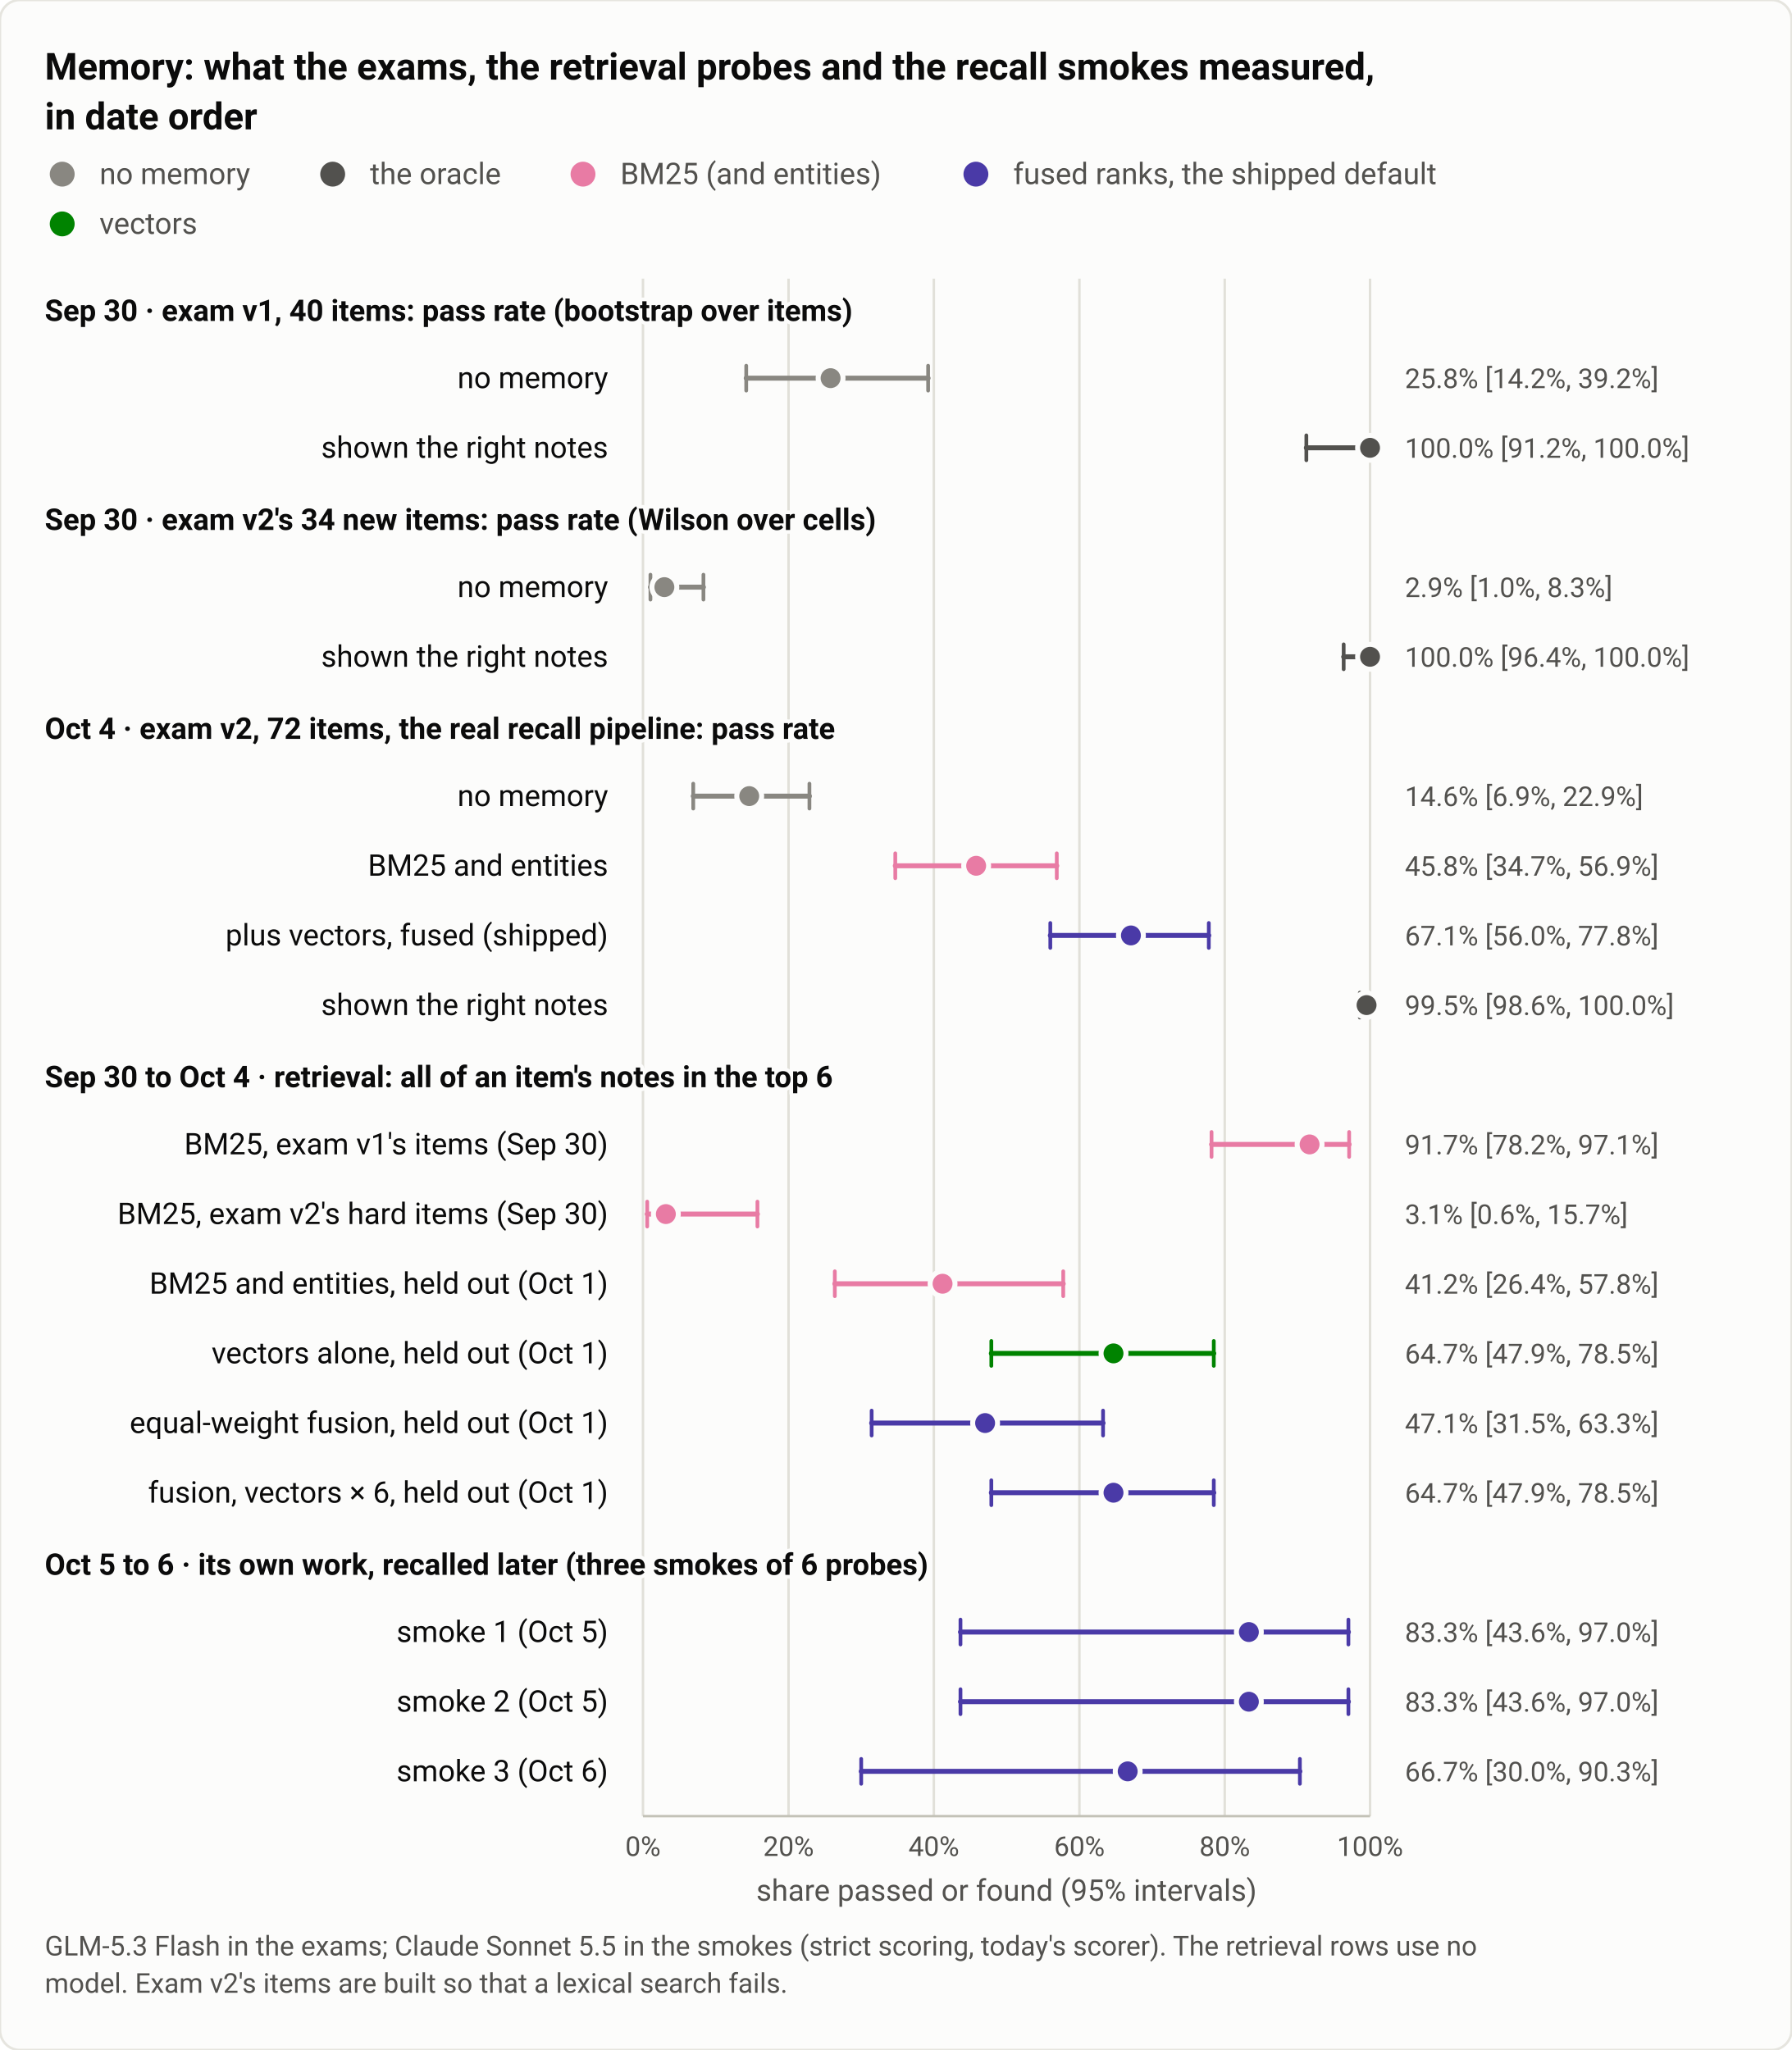
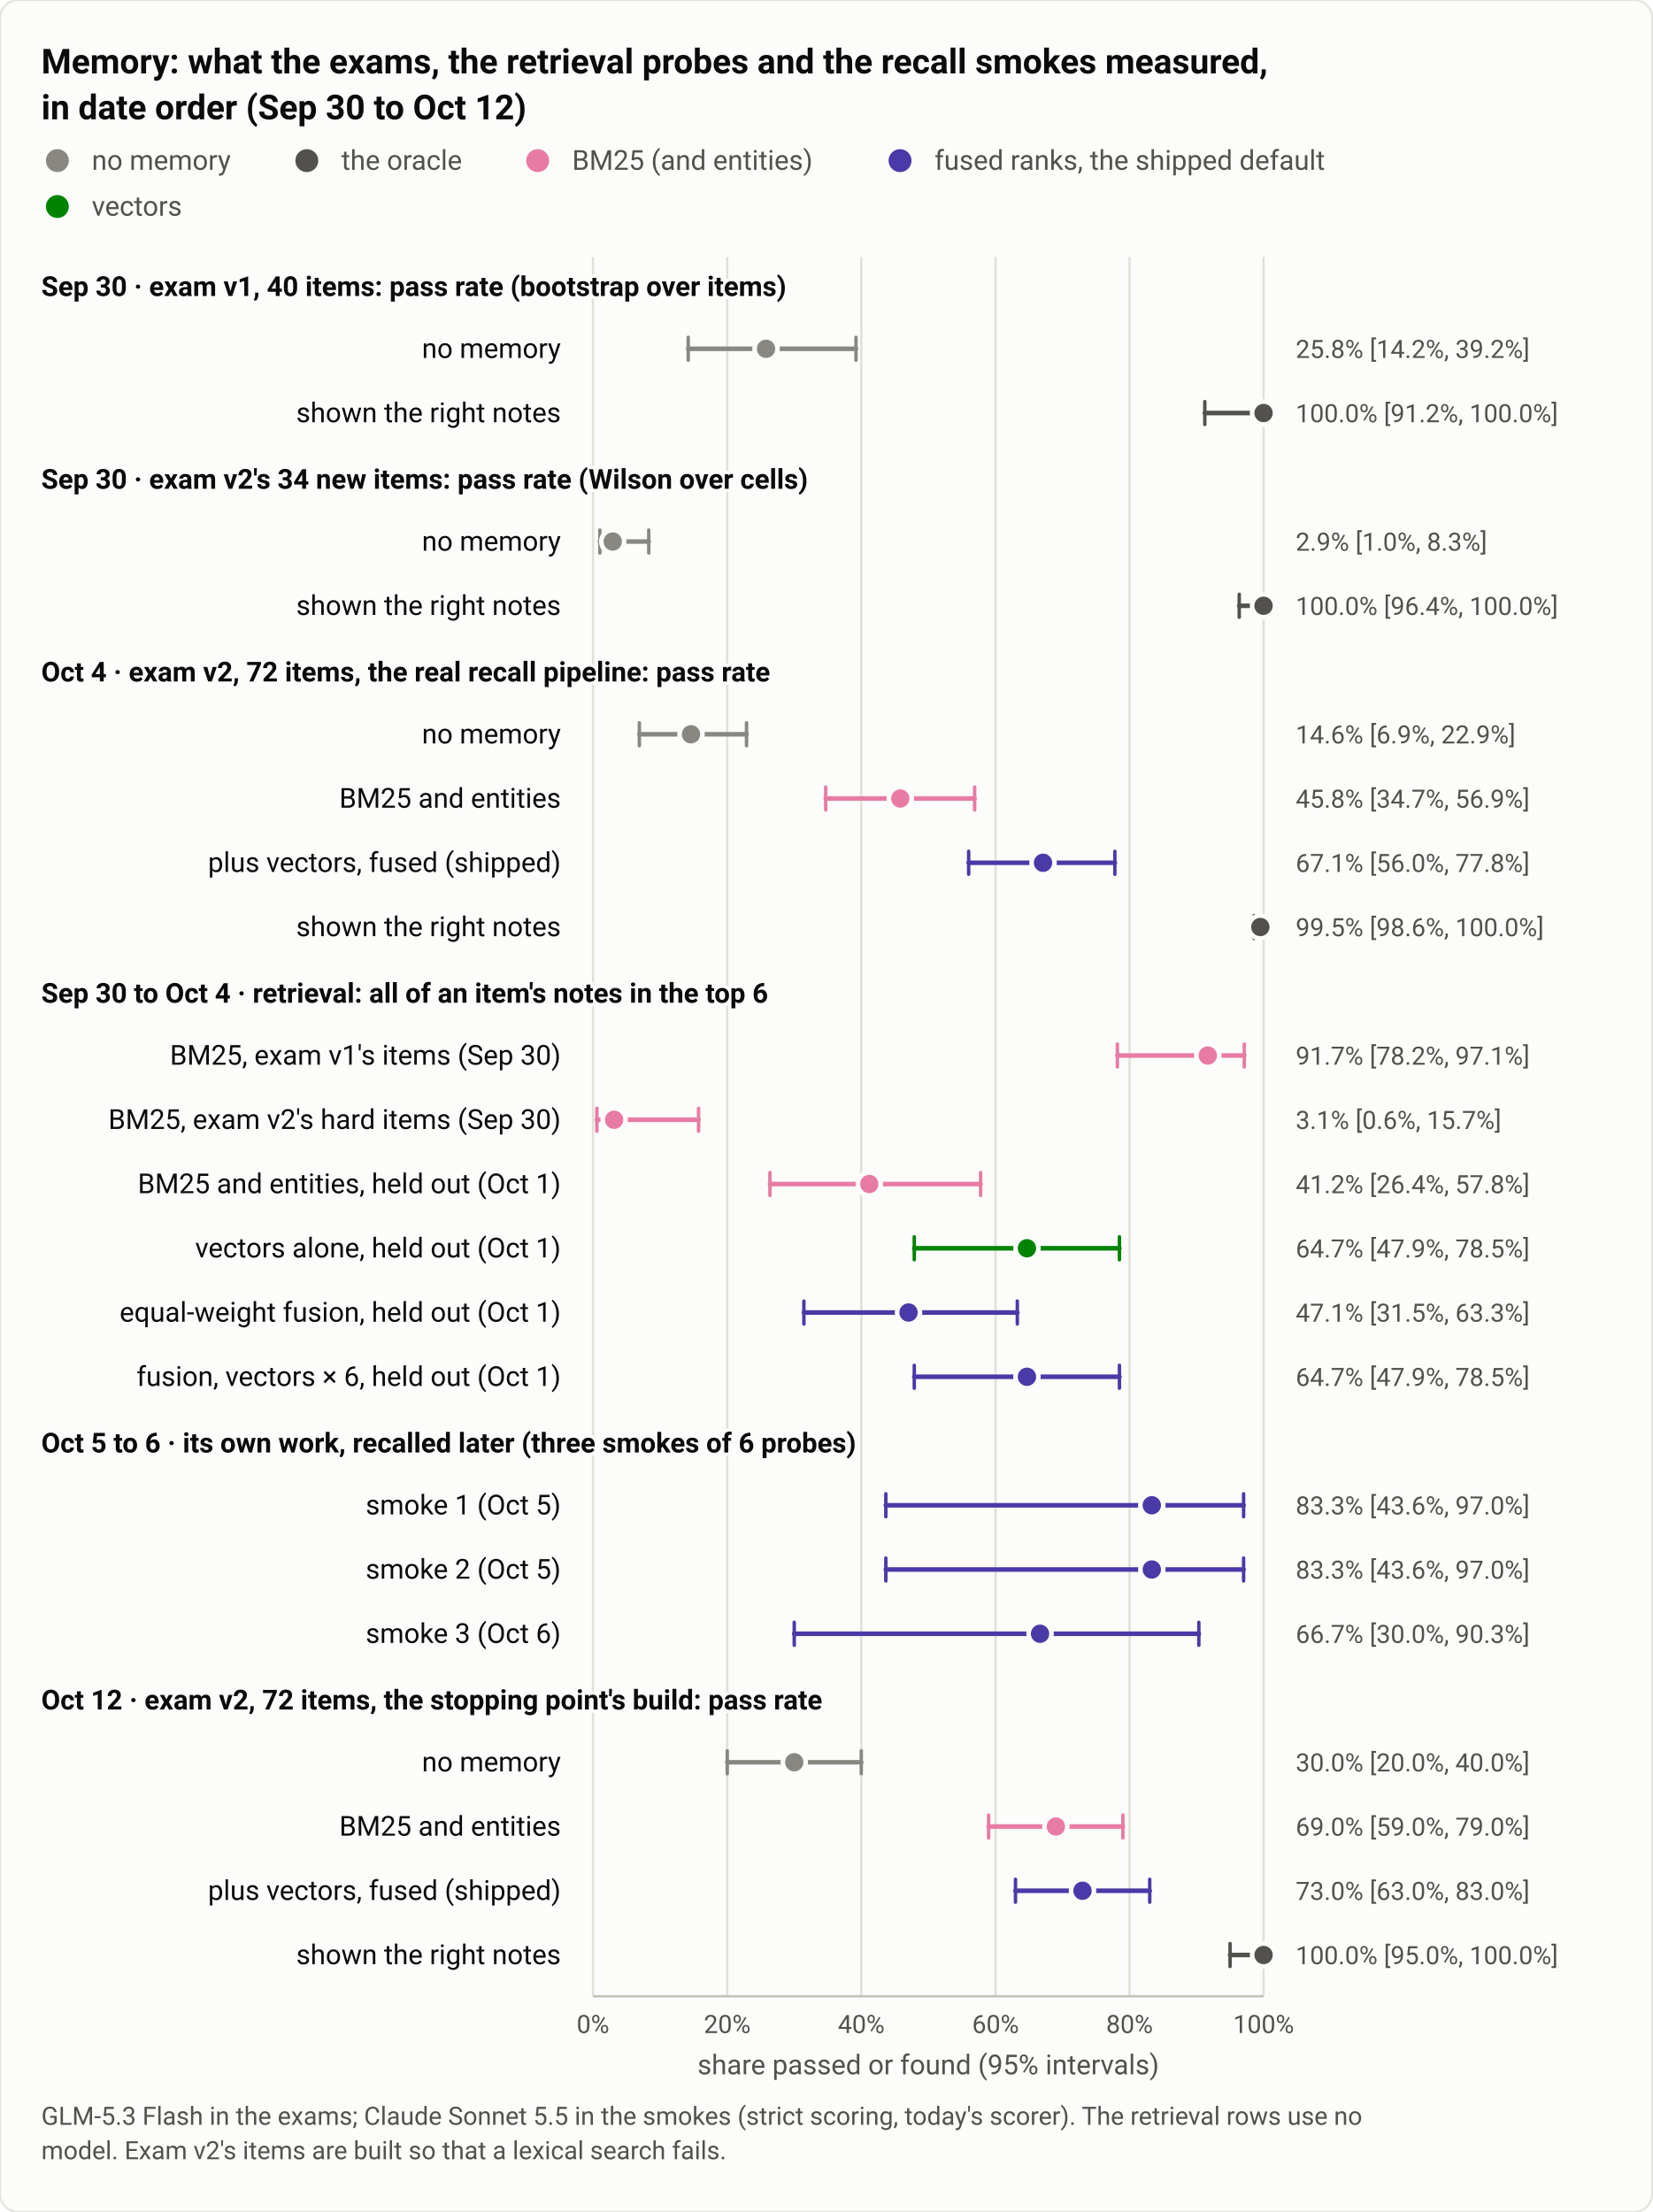
- <svg xmlns="http://www.w3.org/2000/svg" width="720" height="824" viewBox="0 0 720 824" role="img" aria-labelledby="t-memory t-memory-d" font-family="system-ui, -apple-system, 'Segoe UI', Roboto, Helvetica, Arial, sans-serif">
-   <rect width="720" height="824" rx="8" fill="#fcfcfb" stroke="#e6e5df" />
+ <svg xmlns="http://www.w3.org/2000/svg" width="720" height="964" viewBox="0 0 720 964" role="img" aria-labelledby="t-memory t-memory-d" font-family="system-ui, -apple-system, 'Segoe UI', Roboto, Helvetica, Arial, sans-serif">
+   <rect width="720" height="964" rx="8" fill="#fcfcfb" stroke="#e6e5df" />
  <text x="18.0" y="32.0" font-size="15" fill="#0b0b0b" font-weight="600">Memory: what the exams, the retrieval probes and the recall smokes measured,</text>
-   <text x="18.0" y="52.0" font-size="15" fill="#0b0b0b" font-weight="600">in date order</text>
+   <text x="18.0" y="52.0" font-size="15" fill="#0b0b0b" font-weight="600">in date order (Sep 30 to Oct 12)</text>
  <circle cx="25.0" cy="70.0" r="5" fill="#898781" />
  <text x="40.0" y="74.0" font-size="12" fill="#52514e">no memory</text>
  <circle cx="133.7" cy="70.0" r="5" fill="#52514e" />
  <text x="148.7" y="74.0" font-size="12" fill="#52514e">the oracle</text>
  <circle cx="234.3" cy="70.0" r="5" fill="#e87ba4" />
  <text x="249.3" y="74.0" font-size="12" fill="#52514e">BM25 (and entities)</text>
  <circle cx="392.2" cy="70.0" r="5" fill="#4a3aa7" />
  <text x="407.2" y="74.0" font-size="12" fill="#52514e">fused ranks, the shipped default</text>
  <circle cx="25.0" cy="90.0" r="5" fill="#008300" />
  <text x="40.0" y="94.0" font-size="12" fill="#52514e">vectors</text>
-   <line x1="258.4" y1="112.0" x2="258.4" y2="730.0" stroke="#e1e0d9" stroke-width="1" />
-   <line x1="316.9" y1="112.0" x2="316.9" y2="730.0" stroke="#e1e0d9" stroke-width="1" />
-   <line x1="375.3" y1="112.0" x2="375.3" y2="730.0" stroke="#e1e0d9" stroke-width="1" />
-   <line x1="433.8" y1="112.0" x2="433.8" y2="730.0" stroke="#e1e0d9" stroke-width="1" />
-   <line x1="492.2" y1="112.0" x2="492.2" y2="730.0" stroke="#e1e0d9" stroke-width="1" />
-   <line x1="550.6" y1="112.0" x2="550.6" y2="730.0" stroke="#e1e0d9" stroke-width="1" />
+   <line x1="258.4" y1="112.0" x2="258.4" y2="870.0" stroke="#e1e0d9" stroke-width="1" />
+   <line x1="316.9" y1="112.0" x2="316.9" y2="870.0" stroke="#e1e0d9" stroke-width="1" />
+   <line x1="375.3" y1="112.0" x2="375.3" y2="870.0" stroke="#e1e0d9" stroke-width="1" />
+   <line x1="433.8" y1="112.0" x2="433.8" y2="870.0" stroke="#e1e0d9" stroke-width="1" />
+   <line x1="492.2" y1="112.0" x2="492.2" y2="870.0" stroke="#e1e0d9" stroke-width="1" />
+   <line x1="550.6" y1="112.0" x2="550.6" y2="870.0" stroke="#e1e0d9" stroke-width="1" />
  <text x="18.0" y="129.0" font-size="12" fill="#0b0b0b" stroke="#fcfcfb" stroke-width="3" stroke-linejoin="round" paint-order="stroke" font-weight="600">Sep 30 · exam v1, 40 items: pass rate (bootstrap over items)</text>
  <text x="18.0" y="213.0" font-size="12" fill="#0b0b0b" stroke="#fcfcfb" stroke-width="3" stroke-linejoin="round" paint-order="stroke" font-weight="600">Sep 30 · exam v2's 34 new items: pass rate (Wilson over cells)</text>
  <text x="18.0" y="297.0" font-size="12" fill="#0b0b0b" stroke="#fcfcfb" stroke-width="3" stroke-linejoin="round" paint-order="stroke" font-weight="600">Oct 4 · exam v2, 72 items, the real recall pipeline: pass rate</text>
  <text x="18.0" y="437.0" font-size="12" fill="#0b0b0b" stroke="#fcfcfb" stroke-width="3" stroke-linejoin="round" paint-order="stroke" font-weight="600">Sep 30 to Oct 4 · retrieval: all of an item's notes in the top 6</text>
  <text x="18.0" y="633.0" font-size="12" fill="#0b0b0b" stroke="#fcfcfb" stroke-width="3" stroke-linejoin="round" paint-order="stroke" font-weight="600">Oct 5 to 6 · its own work, recalled later (three smokes of 6 probes)</text>
+   <text x="18.0" y="745.0" font-size="12" fill="#0b0b0b" stroke="#fcfcfb" stroke-width="3" stroke-linejoin="round" paint-order="stroke" font-weight="600">Oct 12 · exam v2, 72 items, the stopping point's build: pass rate</text>
  <text x="244.4" y="156.0" font-size="12" fill="#0b0b0b" text-anchor="end">no memory</text>
  <g>
    <line x1="299.9" y1="152.0" x2="373.0" y2="152.0" stroke="#898781" stroke-width="2" stroke-linecap="round" />
    <line x1="299.9" y1="147.0" x2="299.9" y2="157.0" stroke="#898781" stroke-width="1.5" stroke-linecap="round" />
    <line x1="373.0" y1="147.0" x2="373.0" y2="157.0" stroke="#898781" stroke-width="1.5" stroke-linecap="round" />
    <circle cx="333.8" cy="152.0" r="12" fill="transparent" />
    <circle cx="333.8" cy="152.0" r="5" fill="#898781" stroke="#fcfcfb" stroke-width="2" />
  </g>
  <text x="564.6" y="156.0" font-size="11" fill="#52514e" style="font-variant-numeric: tabular-nums">25.8%  [14.2%, 39.2%]</text>
  <text x="244.4" y="184.0" font-size="12" fill="#0b0b0b" text-anchor="end">shown the right notes</text>
  <g>
    <line x1="525.0" y1="180.0" x2="550.6" y2="180.0" stroke="#52514e" stroke-width="2" stroke-linecap="round" />
    <line x1="525.0" y1="175.0" x2="525.0" y2="185.0" stroke="#52514e" stroke-width="1.5" stroke-linecap="round" />
    <line x1="550.6" y1="175.0" x2="550.6" y2="185.0" stroke="#52514e" stroke-width="1.5" stroke-linecap="round" />
    <circle cx="550.6" cy="180.0" r="12" fill="transparent" />
    <circle cx="550.6" cy="180.0" r="5" fill="#52514e" stroke="#fcfcfb" stroke-width="2" />
  </g>
  <text x="564.6" y="184.0" font-size="11" fill="#52514e" style="font-variant-numeric: tabular-nums">100.0%  [91.2%, 100.0%]</text>
  <text x="244.4" y="240.0" font-size="12" fill="#0b0b0b" text-anchor="end">no memory</text>
  <g>
    <line x1="261.4" y1="236.0" x2="282.7" y2="236.0" stroke="#898781" stroke-width="2" stroke-linecap="round" />
    <line x1="261.4" y1="231.0" x2="261.4" y2="241.0" stroke="#898781" stroke-width="1.5" stroke-linecap="round" />
    <line x1="282.7" y1="231.0" x2="282.7" y2="241.0" stroke="#898781" stroke-width="1.5" stroke-linecap="round" />
    <circle cx="267.0" cy="236.0" r="12" fill="transparent" />
    <circle cx="267.0" cy="236.0" r="5" fill="#898781" stroke="#fcfcfb" stroke-width="2" />
  </g>
  <text x="564.6" y="240.0" font-size="11" fill="#52514e" style="font-variant-numeric: tabular-nums">2.9%  [1.0%, 8.3%]</text>
  <text x="244.4" y="268.0" font-size="12" fill="#0b0b0b" text-anchor="end">shown the right notes</text>
  <g>
    <line x1="540.0" y1="264.0" x2="550.6" y2="264.0" stroke="#52514e" stroke-width="2" stroke-linecap="round" />
    <line x1="540.0" y1="259.0" x2="540.0" y2="269.0" stroke="#52514e" stroke-width="1.5" stroke-linecap="round" />
    <line x1="550.6" y1="259.0" x2="550.6" y2="269.0" stroke="#52514e" stroke-width="1.5" stroke-linecap="round" />
    <circle cx="550.6" cy="264.0" r="12" fill="transparent" />
    <circle cx="550.6" cy="264.0" r="5" fill="#52514e" stroke="#fcfcfb" stroke-width="2" />
  </g>
  <text x="564.6" y="268.0" font-size="11" fill="#52514e" style="font-variant-numeric: tabular-nums">100.0%  [96.4%, 100.0%]</text>
  <text x="244.4" y="324.0" font-size="12" fill="#0b0b0b" text-anchor="end">no memory</text>
  <g>
    <line x1="278.6" y1="320.0" x2="325.3" y2="320.0" stroke="#898781" stroke-width="2" stroke-linecap="round" />
    <line x1="278.6" y1="315.0" x2="278.6" y2="325.0" stroke="#898781" stroke-width="1.5" stroke-linecap="round" />
    <line x1="325.3" y1="315.0" x2="325.3" y2="325.0" stroke="#898781" stroke-width="1.5" stroke-linecap="round" />
    <circle cx="301.1" cy="320.0" r="12" fill="transparent" />
    <circle cx="301.1" cy="320.0" r="5" fill="#898781" stroke="#fcfcfb" stroke-width="2" />
  </g>
  <text x="564.6" y="324.0" font-size="11" fill="#52514e" style="font-variant-numeric: tabular-nums">14.6%  [6.9%, 22.9%]</text>
  <text x="244.4" y="352.0" font-size="12" fill="#0b0b0b" text-anchor="end">BM25 and entities</text>
  <g>
    <line x1="359.8" y1="348.0" x2="424.7" y2="348.0" stroke="#e87ba4" stroke-width="2" stroke-linecap="round" />
    <line x1="359.8" y1="343.0" x2="359.8" y2="353.0" stroke="#e87ba4" stroke-width="1.5" stroke-linecap="round" />
    <line x1="424.7" y1="343.0" x2="424.7" y2="353.0" stroke="#e87ba4" stroke-width="1.5" stroke-linecap="round" />
    <circle cx="392.3" cy="348.0" r="12" fill="transparent" />
    <circle cx="392.3" cy="348.0" r="5" fill="#e87ba4" stroke="#fcfcfb" stroke-width="2" />
  </g>
  <text x="564.6" y="352.0" font-size="11" fill="#52514e" style="font-variant-numeric: tabular-nums">45.8%  [34.7%, 56.9%]</text>
  <text x="244.4" y="380.0" font-size="12" fill="#0b0b0b" text-anchor="end">plus vectors, fused (shipped)</text>
  <g>
    <line x1="422.1" y1="376.0" x2="485.8" y2="376.0" stroke="#4a3aa7" stroke-width="2" stroke-linecap="round" />
    <line x1="422.1" y1="371.0" x2="422.1" y2="381.0" stroke="#4a3aa7" stroke-width="1.5" stroke-linecap="round" />
    <line x1="485.8" y1="371.0" x2="485.8" y2="381.0" stroke="#4a3aa7" stroke-width="1.5" stroke-linecap="round" />
    <circle cx="454.5" cy="376.0" r="12" fill="transparent" />
    <circle cx="454.5" cy="376.0" r="5" fill="#4a3aa7" stroke="#fcfcfb" stroke-width="2" />
  </g>
  <text x="564.6" y="380.0" font-size="11" fill="#52514e" style="font-variant-numeric: tabular-nums">67.1%  [56.0%, 77.8%]</text>
  <text x="244.4" y="408.0" font-size="12" fill="#0b0b0b" text-anchor="end">shown the right notes</text>
  <g>
    <line x1="546.5" y1="404.0" x2="550.6" y2="404.0" stroke="#52514e" stroke-width="2" stroke-linecap="round" />
    <line x1="546.5" y1="399.0" x2="546.5" y2="409.0" stroke="#52514e" stroke-width="1.5" stroke-linecap="round" />
    <line x1="550.6" y1="399.0" x2="550.6" y2="409.0" stroke="#52514e" stroke-width="1.5" stroke-linecap="round" />
    <circle cx="549.2" cy="404.0" r="12" fill="transparent" />
    <circle cx="549.2" cy="404.0" r="5" fill="#52514e" stroke="#fcfcfb" stroke-width="2" />
  </g>
  <text x="564.6" y="408.0" font-size="11" fill="#52514e" style="font-variant-numeric: tabular-nums">99.5%  [98.6%, 100.0%]</text>
  <text x="244.4" y="464.0" font-size="12" fill="#0b0b0b" text-anchor="end">BM25, exam v1's items (Sep 30)</text>
  <g>
    <line x1="486.9" y1="460.0" x2="542.2" y2="460.0" stroke="#e87ba4" stroke-width="2" stroke-linecap="round" />
    <line x1="486.9" y1="455.0" x2="486.9" y2="465.0" stroke="#e87ba4" stroke-width="1.5" stroke-linecap="round" />
    <line x1="542.2" y1="455.0" x2="542.2" y2="465.0" stroke="#e87ba4" stroke-width="1.5" stroke-linecap="round" />
    <circle cx="526.3" cy="460.0" r="12" fill="transparent" />
    <circle cx="526.3" cy="460.0" r="5" fill="#e87ba4" stroke="#fcfcfb" stroke-width="2" />
  </g>
  <text x="564.6" y="464.0" font-size="11" fill="#52514e" style="font-variant-numeric: tabular-nums">91.7%  [78.2%, 97.1%]</text>
  <text x="244.4" y="492.0" font-size="12" fill="#0b0b0b" text-anchor="end">BM25, exam v2's hard items (Sep 30)</text>
  <g>
    <line x1="260.1" y1="488.0" x2="304.4" y2="488.0" stroke="#e87ba4" stroke-width="2" stroke-linecap="round" />
    <line x1="260.1" y1="483.0" x2="260.1" y2="493.0" stroke="#e87ba4" stroke-width="1.5" stroke-linecap="round" />
    <line x1="304.4" y1="483.0" x2="304.4" y2="493.0" stroke="#e87ba4" stroke-width="1.5" stroke-linecap="round" />
    <circle cx="267.6" cy="488.0" r="12" fill="transparent" />
    <circle cx="267.6" cy="488.0" r="5" fill="#e87ba4" stroke="#fcfcfb" stroke-width="2" />
  </g>
  <text x="564.6" y="492.0" font-size="11" fill="#52514e" style="font-variant-numeric: tabular-nums">3.1%  [0.6%, 15.7%]</text>
  <text x="244.4" y="520.0" font-size="12" fill="#0b0b0b" text-anchor="end">BM25 and entities, held out (Oct 1)</text>
  <g>
    <line x1="335.5" y1="516.0" x2="427.3" y2="516.0" stroke="#e87ba4" stroke-width="2" stroke-linecap="round" />
    <line x1="335.5" y1="511.0" x2="335.5" y2="521.0" stroke="#e87ba4" stroke-width="1.5" stroke-linecap="round" />
    <line x1="427.3" y1="511.0" x2="427.3" y2="521.0" stroke="#e87ba4" stroke-width="1.5" stroke-linecap="round" />
    <circle cx="378.8" cy="516.0" r="12" fill="transparent" />
    <circle cx="378.8" cy="516.0" r="5" fill="#e87ba4" stroke="#fcfcfb" stroke-width="2" />
  </g>
  <text x="564.6" y="520.0" font-size="11" fill="#52514e" style="font-variant-numeric: tabular-nums">41.2%  [26.4%, 57.8%]</text>
  <text x="244.4" y="548.0" font-size="12" fill="#0b0b0b" text-anchor="end">vectors alone, held out (Oct 1)</text>
  <g>
    <line x1="398.4" y1="544.0" x2="487.8" y2="544.0" stroke="#008300" stroke-width="2" stroke-linecap="round" />
    <line x1="398.4" y1="539.0" x2="398.4" y2="549.0" stroke="#008300" stroke-width="1.5" stroke-linecap="round" />
    <line x1="487.8" y1="539.0" x2="487.8" y2="549.0" stroke="#008300" stroke-width="1.5" stroke-linecap="round" />
    <circle cx="447.5" cy="544.0" r="12" fill="transparent" />
    <circle cx="447.5" cy="544.0" r="5" fill="#008300" stroke="#fcfcfb" stroke-width="2" />
  </g>
  <text x="564.6" y="548.0" font-size="11" fill="#52514e" style="font-variant-numeric: tabular-nums">64.7%  [47.9%, 78.5%]</text>
  <text x="244.4" y="576.0" font-size="12" fill="#0b0b0b" text-anchor="end">equal-weight fusion, held out (Oct 1)</text>
  <g>
    <line x1="350.3" y1="572.0" x2="443.3" y2="572.0" stroke="#4a3aa7" stroke-width="2" stroke-linecap="round" />
    <line x1="350.3" y1="567.0" x2="350.3" y2="577.0" stroke="#4a3aa7" stroke-width="1.5" stroke-linecap="round" />
    <line x1="443.3" y1="567.0" x2="443.3" y2="577.0" stroke="#4a3aa7" stroke-width="1.5" stroke-linecap="round" />
    <circle cx="395.9" cy="572.0" r="12" fill="transparent" />
    <circle cx="395.9" cy="572.0" r="5" fill="#4a3aa7" stroke="#fcfcfb" stroke-width="2" />
  </g>
  <text x="564.6" y="576.0" font-size="11" fill="#52514e" style="font-variant-numeric: tabular-nums">47.1%  [31.5%, 63.3%]</text>
  <text x="244.4" y="604.0" font-size="12" fill="#0b0b0b" text-anchor="end">fusion, vectors × 6, held out (Oct 1)</text>
  <g>
    <line x1="398.4" y1="600.0" x2="487.8" y2="600.0" stroke="#4a3aa7" stroke-width="2" stroke-linecap="round" />
    <line x1="398.4" y1="595.0" x2="398.4" y2="605.0" stroke="#4a3aa7" stroke-width="1.5" stroke-linecap="round" />
    <line x1="487.8" y1="595.0" x2="487.8" y2="605.0" stroke="#4a3aa7" stroke-width="1.5" stroke-linecap="round" />
    <circle cx="447.5" cy="600.0" r="12" fill="transparent" />
    <circle cx="447.5" cy="600.0" r="5" fill="#4a3aa7" stroke="#fcfcfb" stroke-width="2" />
  </g>
  <text x="564.6" y="604.0" font-size="11" fill="#52514e" style="font-variant-numeric: tabular-nums">64.7%  [47.9%, 78.5%]</text>
  <text x="244.4" y="660.0" font-size="12" fill="#0b0b0b" text-anchor="end">smoke 1 (Oct 5)</text>
  <g>
    <line x1="386.0" y1="656.0" x2="541.9" y2="656.0" stroke="#4a3aa7" stroke-width="2" stroke-linecap="round" />
    <line x1="386.0" y1="651.0" x2="386.0" y2="661.0" stroke="#4a3aa7" stroke-width="1.5" stroke-linecap="round" />
    <line x1="541.9" y1="651.0" x2="541.9" y2="661.0" stroke="#4a3aa7" stroke-width="1.5" stroke-linecap="round" />
    <circle cx="501.9" cy="656.0" r="12" fill="transparent" />
    <circle cx="501.9" cy="656.0" r="5" fill="#4a3aa7" stroke="#fcfcfb" stroke-width="2" />
  </g>
  <text x="564.6" y="660.0" font-size="11" fill="#52514e" style="font-variant-numeric: tabular-nums">83.3%  [43.6%, 97.0%]</text>
  <text x="244.4" y="688.0" font-size="12" fill="#0b0b0b" text-anchor="end">smoke 2 (Oct 5)</text>
  <g>
    <line x1="386.0" y1="684.0" x2="541.9" y2="684.0" stroke="#4a3aa7" stroke-width="2" stroke-linecap="round" />
    <line x1="386.0" y1="679.0" x2="386.0" y2="689.0" stroke="#4a3aa7" stroke-width="1.5" stroke-linecap="round" />
    <line x1="541.9" y1="679.0" x2="541.9" y2="689.0" stroke="#4a3aa7" stroke-width="1.5" stroke-linecap="round" />
    <circle cx="501.9" cy="684.0" r="12" fill="transparent" />
    <circle cx="501.9" cy="684.0" r="5" fill="#4a3aa7" stroke="#fcfcfb" stroke-width="2" />
  </g>
  <text x="564.6" y="688.0" font-size="11" fill="#52514e" style="font-variant-numeric: tabular-nums">83.3%  [43.6%, 97.0%]</text>
  <text x="244.4" y="716.0" font-size="12" fill="#0b0b0b" text-anchor="end">smoke 3 (Oct 6)</text>
  <g>
    <line x1="346.1" y1="712.0" x2="522.4" y2="712.0" stroke="#4a3aa7" stroke-width="2" stroke-linecap="round" />
    <line x1="346.1" y1="707.0" x2="346.1" y2="717.0" stroke="#4a3aa7" stroke-width="1.5" stroke-linecap="round" />
    <line x1="522.4" y1="707.0" x2="522.4" y2="717.0" stroke="#4a3aa7" stroke-width="1.5" stroke-linecap="round" />
    <circle cx="453.2" cy="712.0" r="12" fill="transparent" />
    <circle cx="453.2" cy="712.0" r="5" fill="#4a3aa7" stroke="#fcfcfb" stroke-width="2" />
  </g>
  <text x="564.6" y="716.0" font-size="11" fill="#52514e" style="font-variant-numeric: tabular-nums">66.7%  [30.0%, 90.3%]</text>
-   <line x1="258.4" y1="730.0" x2="550.6" y2="730.0" stroke="#c3c2b7" stroke-width="1" />
-   <text x="258.4" y="746.0" font-size="11" fill="#52514e" text-anchor="middle" style="font-variant-numeric: tabular-nums">0%</text>
-   <text x="316.9" y="746.0" font-size="11" fill="#52514e" text-anchor="middle" style="font-variant-numeric: tabular-nums">20%</text>
-   <text x="375.3" y="746.0" font-size="11" fill="#52514e" text-anchor="middle" style="font-variant-numeric: tabular-nums">40%</text>
-   <text x="433.8" y="746.0" font-size="11" fill="#52514e" text-anchor="middle" style="font-variant-numeric: tabular-nums">60%</text>
-   <text x="492.2" y="746.0" font-size="11" fill="#52514e" text-anchor="middle" style="font-variant-numeric: tabular-nums">80%</text>
-   <text x="550.6" y="746.0" font-size="11" fill="#52514e" text-anchor="middle" style="font-variant-numeric: tabular-nums">100%</text>
-   <text x="404.5" y="764.0" font-size="12" fill="#52514e" text-anchor="middle">share passed or found (95% intervals)</text>
-   <text x="18.0" y="786.0" font-size="11" fill="#52514e">GLM-5.3 Flash in the exams; Claude Sonnet 5.5 in the smokes (strict scoring, today's scorer). The retrieval rows use no</text>
-   <text x="18.0" y="801.0" font-size="11" fill="#52514e">model. Exam v2's items are built so that a lexical search fails.</text>
+   <text x="244.4" y="772.0" font-size="12" fill="#0b0b0b" text-anchor="end">no memory</text>
+   <g>
+     <line x1="316.9" y1="768.0" x2="375.3" y2="768.0" stroke="#898781" stroke-width="2" stroke-linecap="round" />
+     <line x1="316.9" y1="763.0" x2="316.9" y2="773.0" stroke="#898781" stroke-width="1.5" stroke-linecap="round" />
+     <line x1="375.3" y1="763.0" x2="375.3" y2="773.0" stroke="#898781" stroke-width="1.5" stroke-linecap="round" />
+     <circle cx="346.1" cy="768.0" r="12" fill="transparent" />
+     <circle cx="346.1" cy="768.0" r="5" fill="#898781" stroke="#fcfcfb" stroke-width="2" />
+   </g>
+   <text x="564.6" y="772.0" font-size="11" fill="#52514e" style="font-variant-numeric: tabular-nums">30.0%  [20.0%, 40.0%]</text>
+   <text x="244.4" y="800.0" font-size="12" fill="#0b0b0b" text-anchor="end">BM25 and entities</text>
+   <g>
+     <line x1="430.8" y1="796.0" x2="489.3" y2="796.0" stroke="#e87ba4" stroke-width="2" stroke-linecap="round" />
+     <line x1="430.8" y1="791.0" x2="430.8" y2="801.0" stroke="#e87ba4" stroke-width="1.5" stroke-linecap="round" />
+     <line x1="489.3" y1="791.0" x2="489.3" y2="801.0" stroke="#e87ba4" stroke-width="1.5" stroke-linecap="round" />
+     <circle cx="460.1" cy="796.0" r="12" fill="transparent" />
+     <circle cx="460.1" cy="796.0" r="5" fill="#e87ba4" stroke="#fcfcfb" stroke-width="2" />
+   </g>
+   <text x="564.6" y="800.0" font-size="11" fill="#52514e" style="font-variant-numeric: tabular-nums">69.0%  [59.0%, 79.0%]</text>
+   <text x="244.4" y="828.0" font-size="12" fill="#0b0b0b" text-anchor="end">plus vectors, fused (shipped)</text>
+   <g>
+     <line x1="442.5" y1="824.0" x2="501.0" y2="824.0" stroke="#4a3aa7" stroke-width="2" stroke-linecap="round" />
+     <line x1="442.5" y1="819.0" x2="442.5" y2="829.0" stroke="#4a3aa7" stroke-width="1.5" stroke-linecap="round" />
+     <line x1="501.0" y1="819.0" x2="501.0" y2="829.0" stroke="#4a3aa7" stroke-width="1.5" stroke-linecap="round" />
+     <circle cx="471.7" cy="824.0" r="12" fill="transparent" />
+     <circle cx="471.7" cy="824.0" r="5" fill="#4a3aa7" stroke="#fcfcfb" stroke-width="2" />
+   </g>
+   <text x="564.6" y="828.0" font-size="11" fill="#52514e" style="font-variant-numeric: tabular-nums">73.0%  [63.0%, 83.0%]</text>
+   <text x="244.4" y="856.0" font-size="12" fill="#0b0b0b" text-anchor="end">shown the right notes</text>
+   <g>
+     <line x1="536.0" y1="852.0" x2="550.6" y2="852.0" stroke="#52514e" stroke-width="2" stroke-linecap="round" />
+     <line x1="536.0" y1="847.0" x2="536.0" y2="857.0" stroke="#52514e" stroke-width="1.5" stroke-linecap="round" />
+     <line x1="550.6" y1="847.0" x2="550.6" y2="857.0" stroke="#52514e" stroke-width="1.5" stroke-linecap="round" />
+     <circle cx="550.6" cy="852.0" r="12" fill="transparent" />
+     <circle cx="550.6" cy="852.0" r="5" fill="#52514e" stroke="#fcfcfb" stroke-width="2" />
+   </g>
+   <text x="564.6" y="856.0" font-size="11" fill="#52514e" style="font-variant-numeric: tabular-nums">100.0%  [95.0%, 100.0%]</text>
+   <line x1="258.4" y1="870.0" x2="550.6" y2="870.0" stroke="#c3c2b7" stroke-width="1" />
+   <text x="258.4" y="886.0" font-size="11" fill="#52514e" text-anchor="middle" style="font-variant-numeric: tabular-nums">0%</text>
+   <text x="316.9" y="886.0" font-size="11" fill="#52514e" text-anchor="middle" style="font-variant-numeric: tabular-nums">20%</text>
+   <text x="375.3" y="886.0" font-size="11" fill="#52514e" text-anchor="middle" style="font-variant-numeric: tabular-nums">40%</text>
+   <text x="433.8" y="886.0" font-size="11" fill="#52514e" text-anchor="middle" style="font-variant-numeric: tabular-nums">60%</text>
+   <text x="492.2" y="886.0" font-size="11" fill="#52514e" text-anchor="middle" style="font-variant-numeric: tabular-nums">80%</text>
+   <text x="550.6" y="886.0" font-size="11" fill="#52514e" text-anchor="middle" style="font-variant-numeric: tabular-nums">100%</text>
+   <text x="404.5" y="904.0" font-size="12" fill="#52514e" text-anchor="middle">share passed or found (95% intervals)</text>
+   <text x="18.0" y="926.0" font-size="11" fill="#52514e">GLM-5.3 Flash in the exams; Claude Sonnet 5.5 in the smokes (strict scoring, today's scorer). The retrieval rows use no</text>
+   <text x="18.0" y="941.0" font-size="11" fill="#52514e">model. Exam v2's items are built so that a lexical search fails.</text>
</svg>
